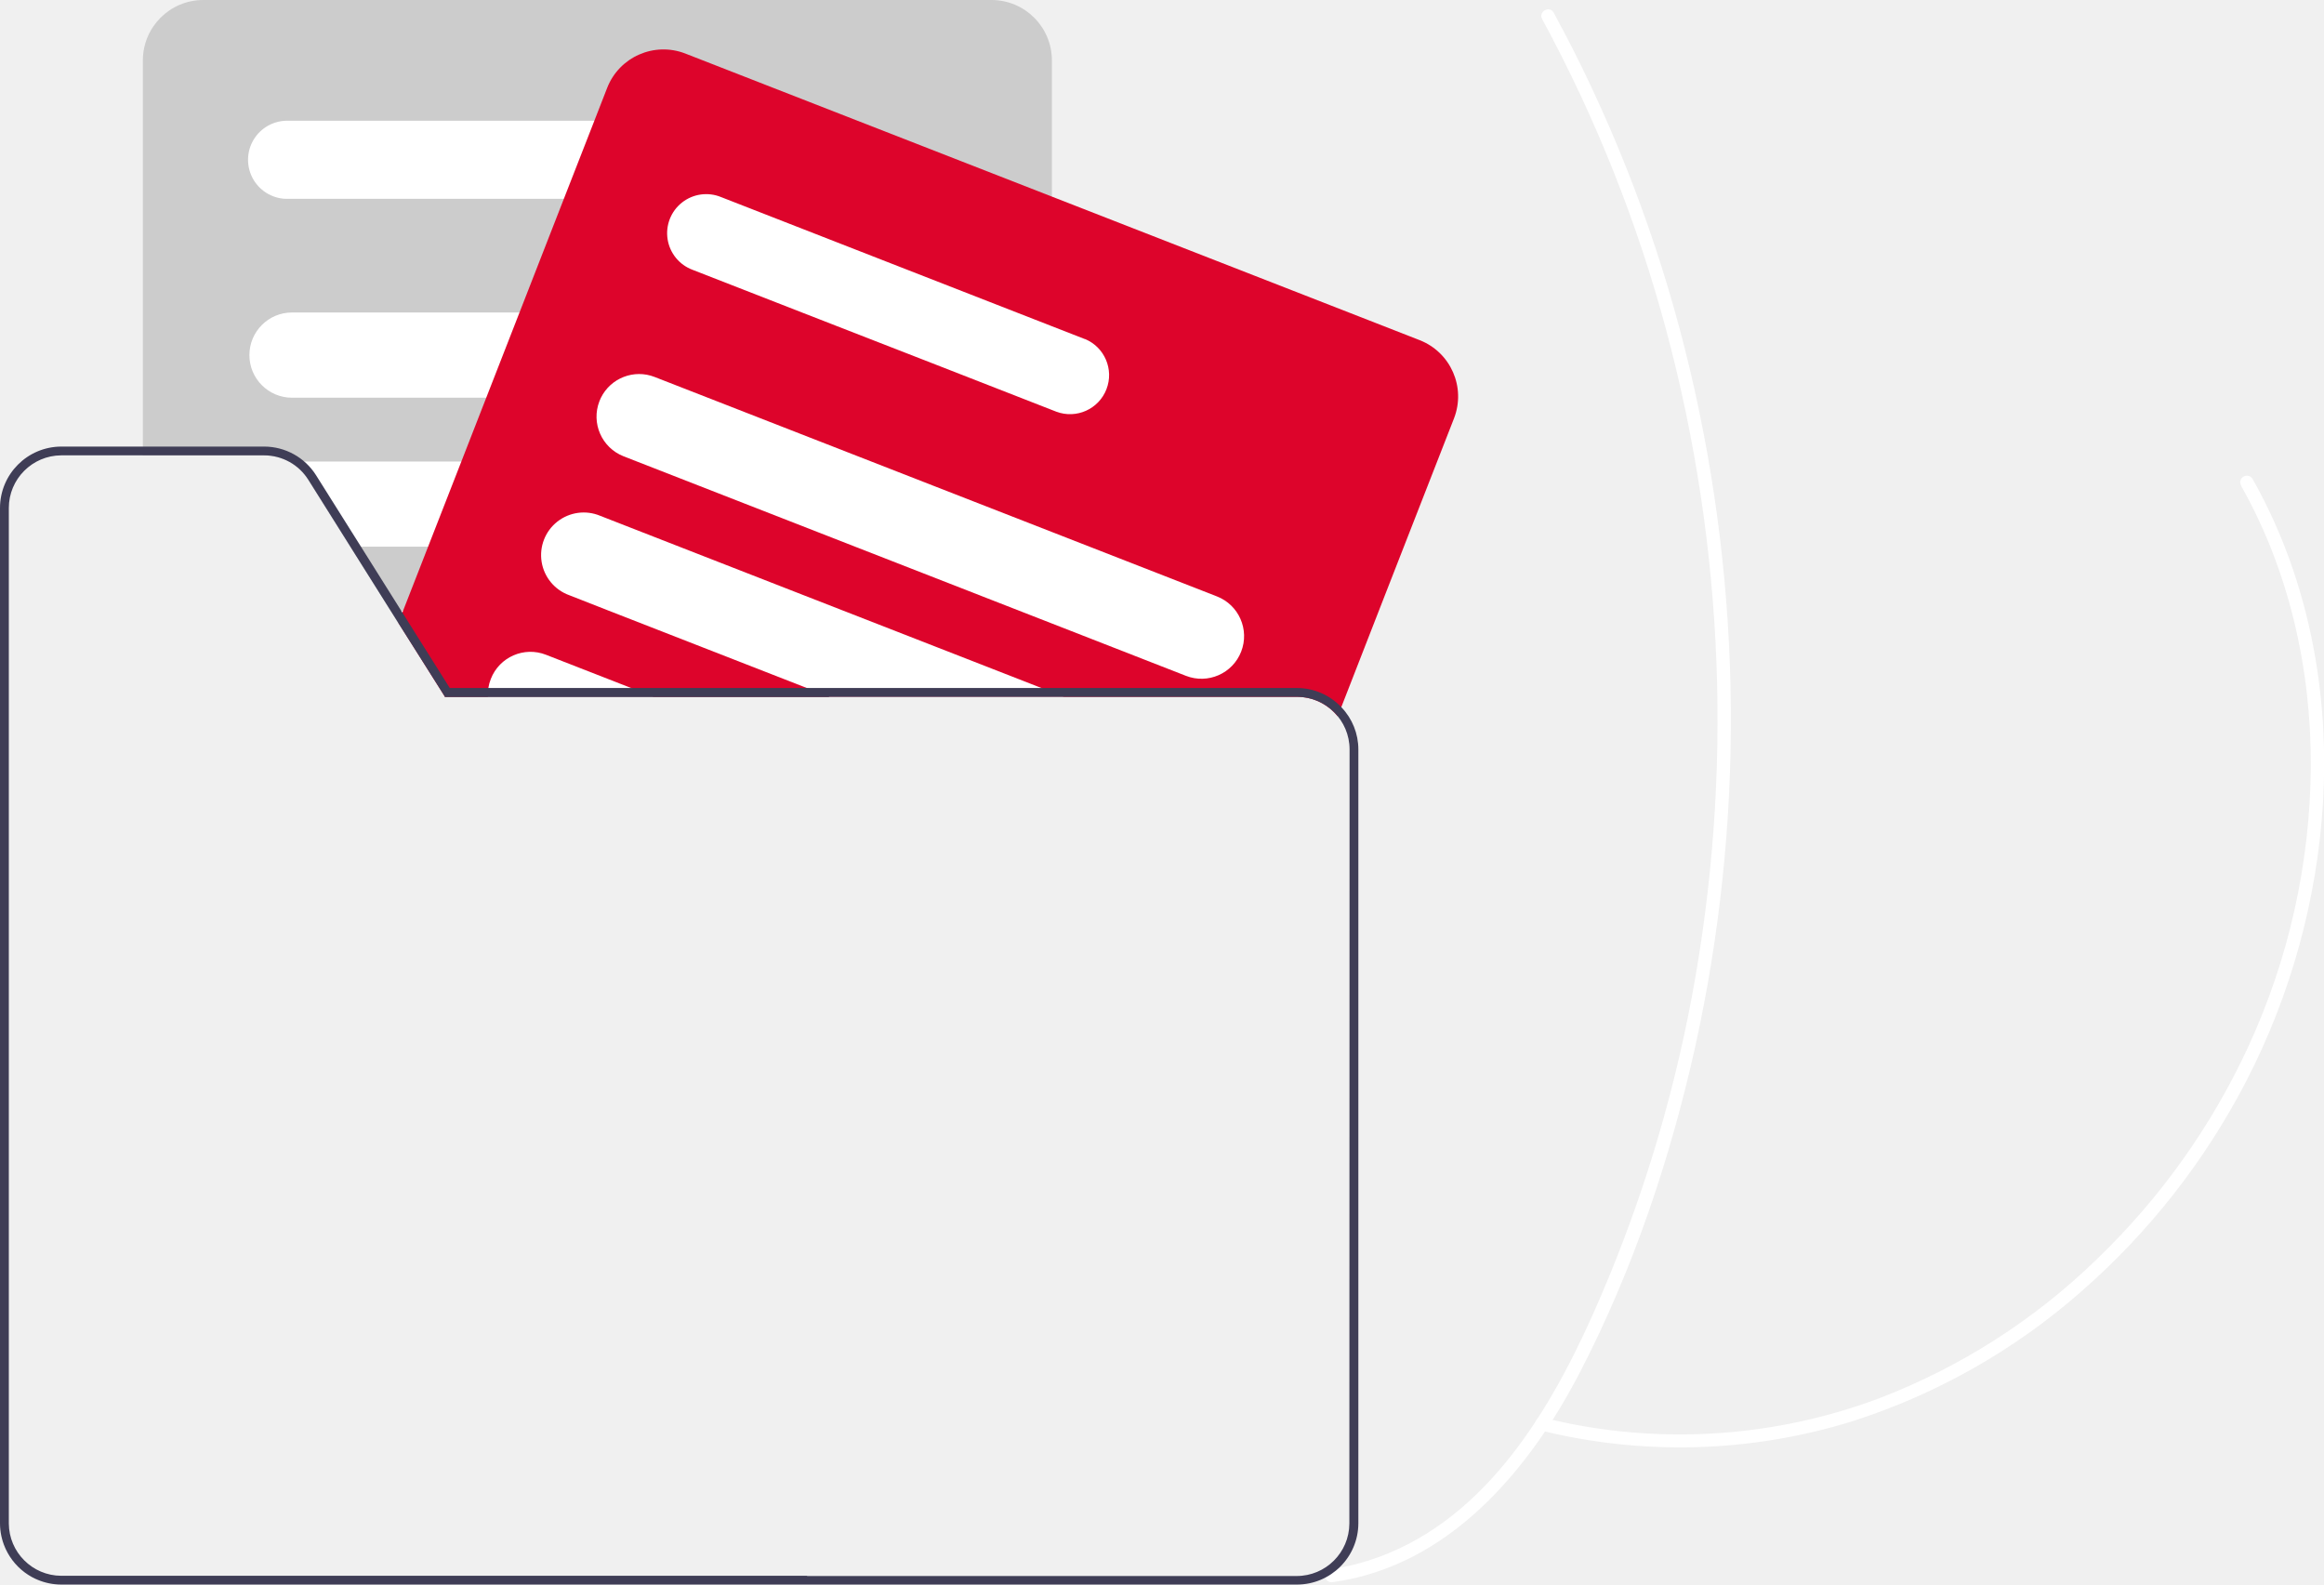
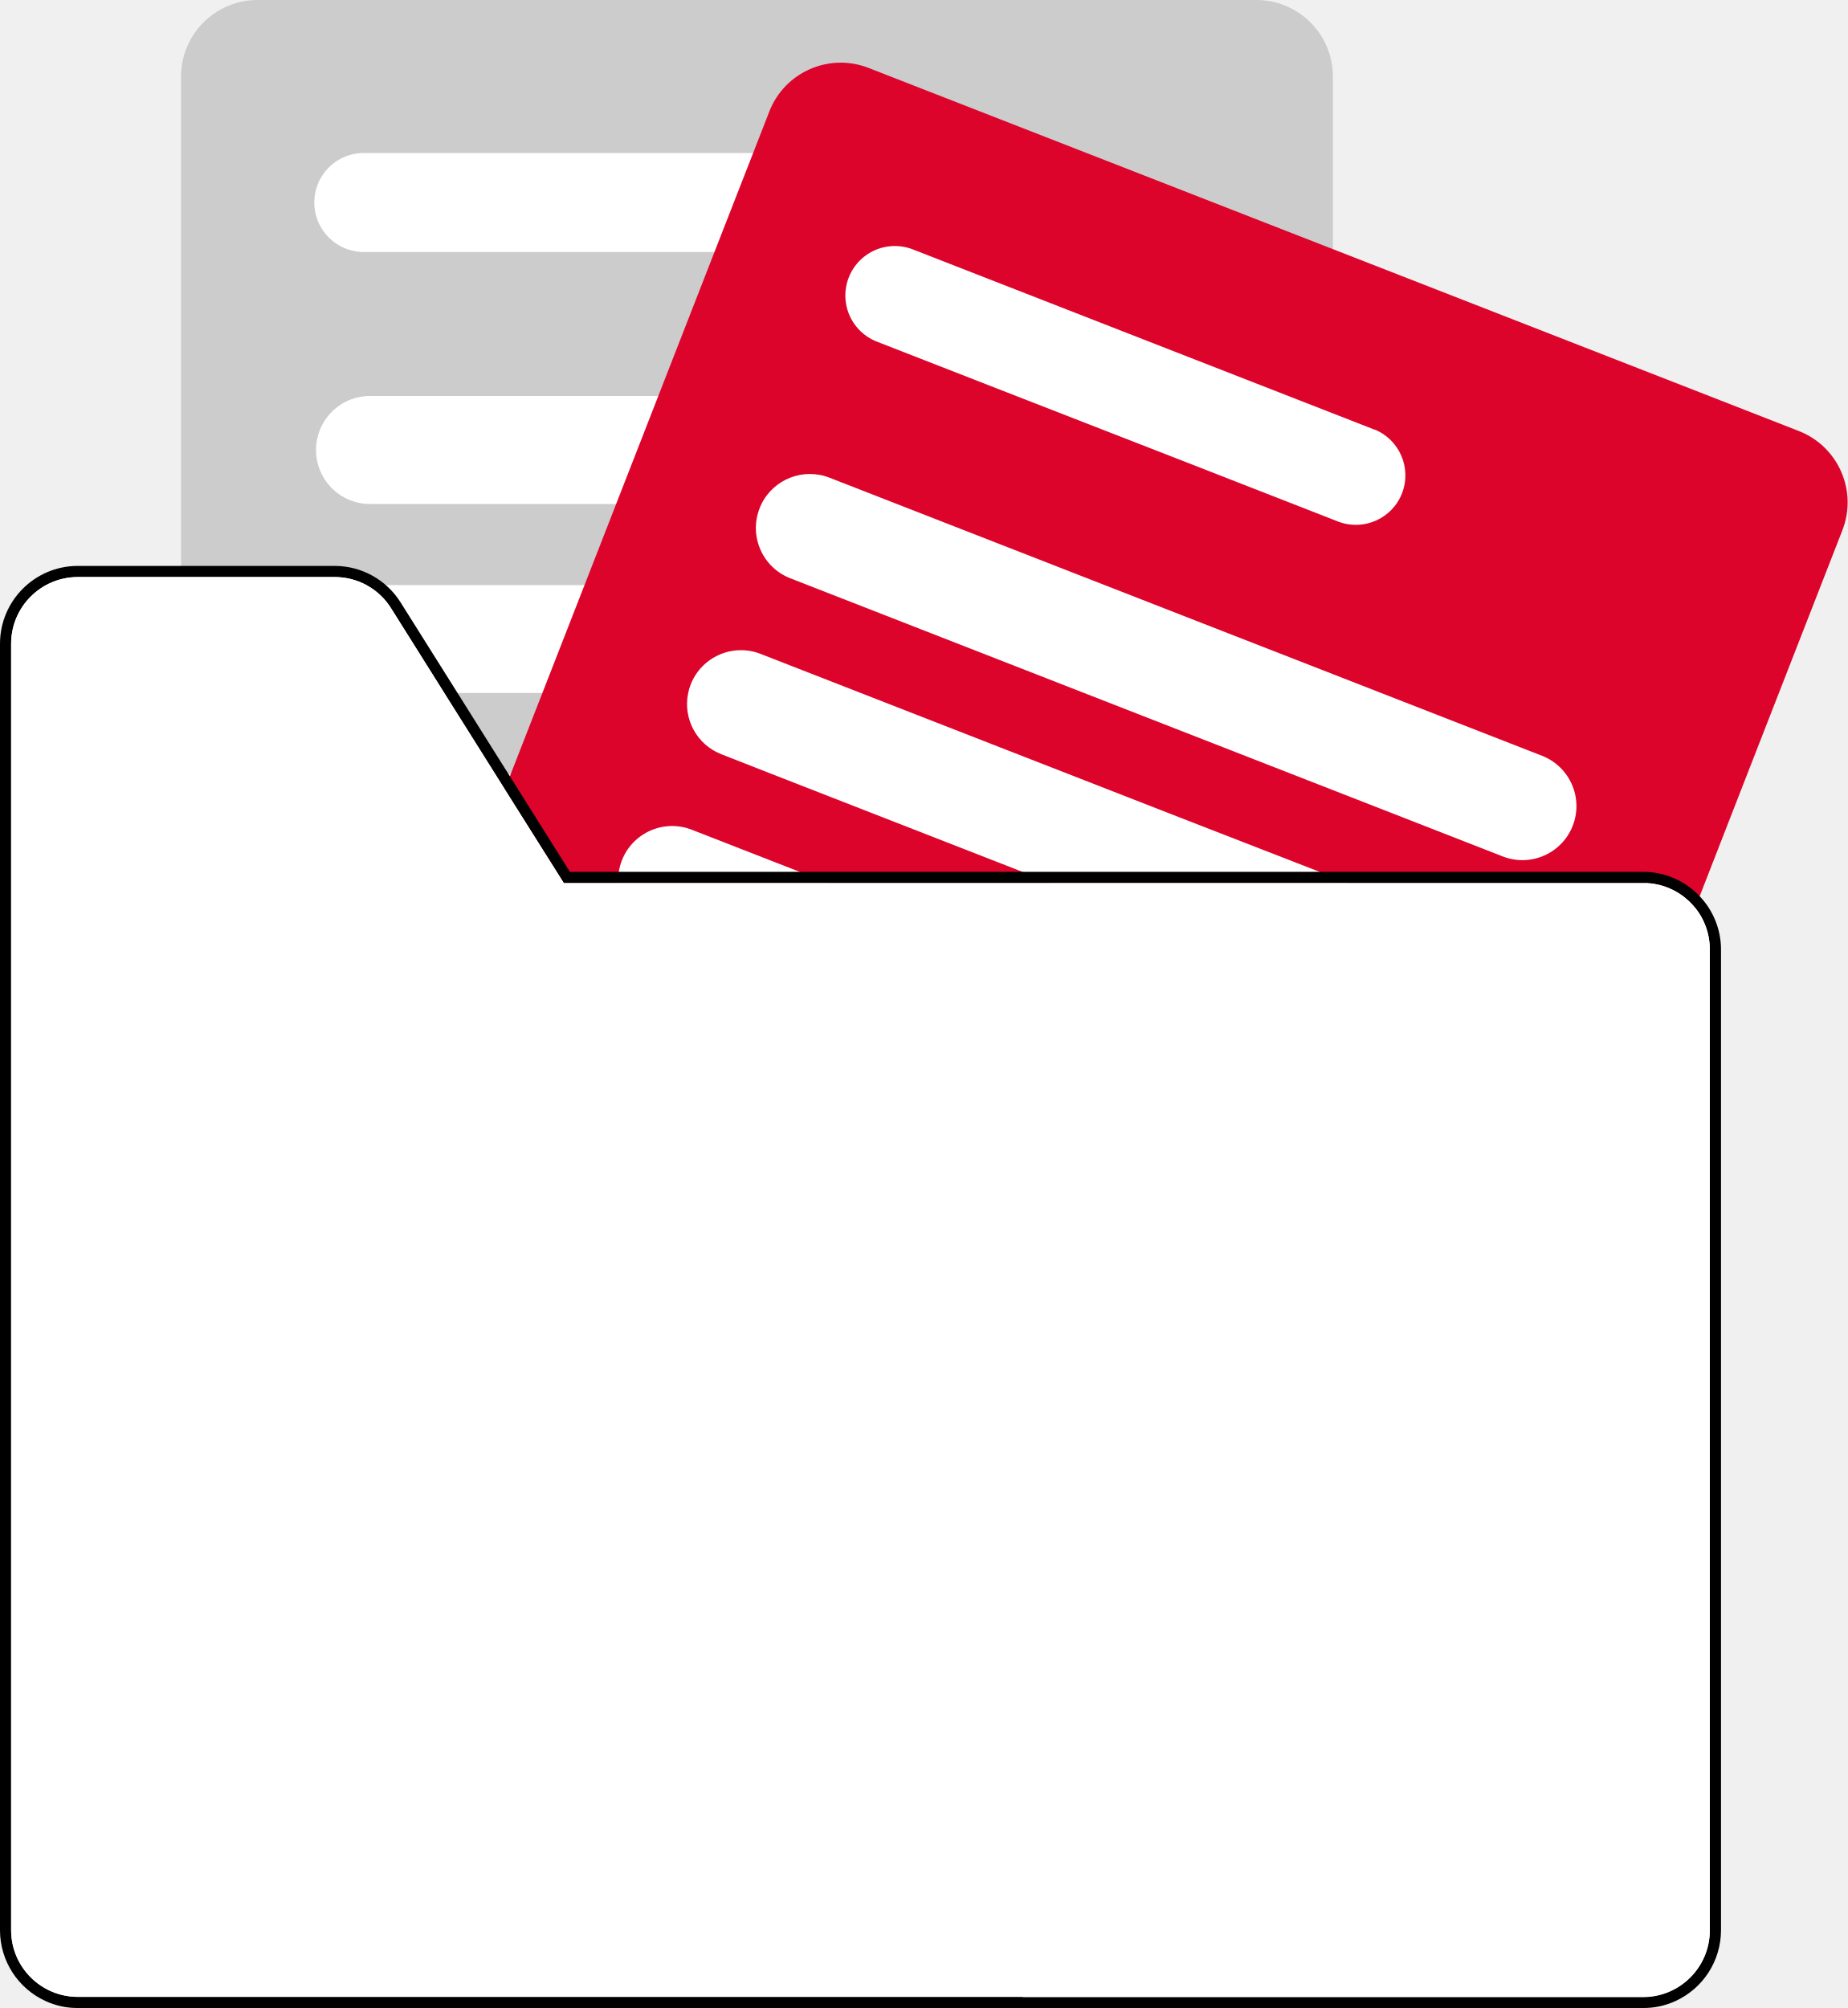
- <svg xmlns="http://www.w3.org/2000/svg" id="e8e2026c-b237-4860-9f0c-6cc1509a5719" viewBox="0 0 529.47 361">
+ <svg xmlns="http://www.w3.org/2000/svg" id="e8e2026c-b237-4860-9f0c-6cc1509a5719" viewBox="0 0 332.2 361">
  <defs>
-     <style>.cls-1{fill:#fff;}.cls-2{fill:#ccc;}.cls-3{fill:#dd042b;}.cls-4{fill:#3f3d56;}</style>
+     <style>.cls-1{fill:#ccc;}.cls-2{fill:#fff;}.cls-3{fill:#dd042b;}</style>
  </defs>
-   <path class="cls-1" d="M708.3,156.89c11,19.46,16,41.79,15.91,64.07a155,155,0,0,1-14.33,63.93,160.59,160.59,0,0,1-34.47,48.29,146.17,146.17,0,0,1-49.53,31.64,129.34,129.34,0,0,1-67.21,6.39c-3.13-.54-6.25-1.19-9.34-2-1.87-.46-2.67,2.43-.79,2.89a132.63,132.63,0,0,0,71.24-2.05A146.77,146.77,0,0,0,672,340.41a163,163,0,0,0,37.43-47.71A159.49,159.49,0,0,0,727,228.83c1.31-22.61-2.48-45.62-12.26-66.13q-1.77-3.73-3.81-7.33a1.5,1.5,0,0,0-2.59,1.52Z" transform="translate(-197.74 -46.26)" />
-   <path class="cls-1" d="M549.09,50.62a325.73,325.73,0,0,1,28.3,71,343,343,0,0,1,5.83,151.56,323.93,323.93,0,0,1-22.79,73c-10.42,23.15-25.42,47.53-51,55.64a53.76,53.76,0,0,1-8.86,2c-1.91.26-1.1,3.15.8,2.89,26.5-3.63,44.92-25.65,56.47-48.1,12-23.23,20.46-48.45,26.12-73.91a345.64,345.64,0,0,0-1.18-154.12,330.45,330.45,0,0,0-26.53-72.8q-2.21-4.35-4.53-8.62C550.76,47.41,548.16,48.92,549.09,50.62Z" transform="translate(-197.74 -46.26)" />
-   <path class="cls-2" d="M423.64,46.26H244A13.77,13.77,0,0,0,230.29,60v90h27.64A11.88,11.88,0,0,1,268,155.59l9.58,15.25,9.16,14.57,1.72,2.74L299,204.82l.12.19H437.39V60A13.77,13.77,0,0,0,423.64,46.26Z" transform="translate(-197.74 -46.26)" />
-   <path class="cls-1" d="M352.45,73.77h-89a8.9,8.9,0,1,0,0,17.79h89a8.9,8.9,0,1,0,0-17.79Z" transform="translate(-197.74 -46.26)" />
-   <path class="cls-1" d="M401.8,117.45H264.27a9.71,9.71,0,1,0,0,19.42H401.8a9.71,9.71,0,0,0,0-19.42Z" transform="translate(-197.74 -46.26)" />
-   <path class="cls-1" d="M410.58,157a9.7,9.7,0,0,0-8.78-5.59H264.27l-.62,0a11.87,11.87,0,0,1,4.39,4.14l9.58,15.25H401.8A9.7,9.7,0,0,0,410.58,157Z" transform="translate(-197.74 -46.26)" />
-   <path class="cls-1" d="M411.41,193.81a9.7,9.7,0,0,0-9.61-8.4h-115l1.72,2.74L299,204.82H401.8a9.72,9.72,0,0,0,9.7-9.71A9.36,9.36,0,0,0,411.41,193.81Z" transform="translate(-197.74 -46.26)" />
-   <path class="cls-3" d="M521.19,123.76l-14-5.47-69.8-27.24L353.88,58.46a13.77,13.77,0,0,0-17.81,7.82l-2.92,7.49L326.2,91.56l-10.1,25.89-7.58,19.42-5.68,14.56-7.58,19.41-5.69,14.57-.16.42-.91,2.32L299,204.82l.12.19H493.21a11.92,11.92,0,0,1,9.29,4.44l.82-2.08,10-25.66L529,141.58A13.78,13.78,0,0,0,521.19,123.76Z" transform="translate(-197.74 -46.26)" />
-   <path class="cls-1" d="M444.87,123.5l-7.48-2.92L362,91.15a8.9,8.9,0,1,0-6.47,16.58l24.91,9.72,30.81,12,26.17,10.22,1,.39a8.9,8.9,0,0,0,6.47-16.58Z" transform="translate(-197.74 -46.26)" />
-   <path class="cls-1" d="M475,182.14l-37.56-14.66L410.58,157l-14.32-5.59L359,136.87l-12.12-4.73a9.71,9.71,0,0,0-12.23,4.73c-.12.25-.24.51-.34.78a9.71,9.71,0,0,0,5.51,12.57h0l3.1,1.21,49.72,19.41,44.79,17.48,30.5,11.91A9.71,9.71,0,1,0,475,182.14Z" transform="translate(-197.74 -46.26)" />
-   <path class="cls-1" d="M437.39,204,435,203l-23.57-9.2-21.53-8.4-37.34-14.57-18.06-7.05a9.71,9.71,0,1,0-7.07,18.08h0l9,3.53,45.1,17.6,4.64,1.81.48.19H440.1Z" transform="translate(-197.74 -46.26)" />
-   <path class="cls-1" d="M346.16,204.82,341.52,203l-19.39-7.57a9.69,9.69,0,0,0-12.56,5.49A9.41,9.41,0,0,0,309,203a9.13,9.13,0,0,0-.11,1.81,1.21,1.21,0,0,0,0,.19h37.74Z" transform="translate(-197.74 -46.26)" />
-   <path class="cls-4" d="M386.21,204.82,381.57,203H309a9.13,9.13,0,0,0-.11,1.81H299l.12.19h87.59Zm0,0H299l.12.19h87.59Zm0,0H299l.12.19h87.59Zm.48.19-.48-.19H299l.12.19Zm-175,200.25a12,12,0,0,1-11.94-11.94V162A12,12,0,0,1,211.68,150h18.61v-2H211.68A14,14,0,0,0,197.74,162V393.32A14,14,0,0,0,205.91,406H382.09l-.48-.74ZM503.32,207.37A13.86,13.86,0,0,0,493.21,203h-193l-10.8-17.18-.26-.42L280,170.84l-10.26-16.32a14,14,0,0,0-11.8-6.52H211.68A14,14,0,0,0,197.74,162V393.32a14,14,0,0,0,13.94,13.94H493.21a14,14,0,0,0,14-13.94V217a13.87,13.87,0,0,0-3.84-9.59Zm1.84,186a12,12,0,0,1-12,11.94H211.68a12,12,0,0,1-11.94-11.94V162A12,12,0,0,1,211.68,150h46.25A11.88,11.88,0,0,1,268,155.59l9.58,15.25,9.16,14.57,1.72,2.74L299,204.82l.12.19H493.21a12,12,0,0,1,12,12Zm-119-188.5H299l.12.19h87.59Zm0,0H299l.12.19h87.59Zm0,0H299l.12.19h87.59Zm0,0L381.57,203H300.21l-10.8-17.18-.91,2.32L299,204.82l.12.19h87.59Z" transform="translate(-197.74 -46.26)" />
+   <path class="cls-1" d="M437.39,60V205H299.1l-.12-.19L288.5,188.15l-1.72-2.74-9.16-14.57L268,155.59a12.41,12.41,0,0,0-1.39-1.81q-.27-.28-.54-.54a11.92,11.92,0,0,0-1.75-1.36,5.36,5.36,0,0,0-.57-.34l-.14-.09a12,12,0,0,0-5.72-1.45H230.29V60A13.77,13.77,0,0,1,244,46.26h179.6A13.77,13.77,0,0,1,437.39,60Z" transform="translate(-197.74 -46.26)" />
+   <path class="cls-2" d="M352.45,73.77h-89a8.9,8.9,0,1,0,0,17.79h89a8.9,8.9,0,1,0,0-17.79Z" transform="translate(-197.74 -46.26)" />
+   <path class="cls-2" d="M401.8,117.45H264.27a9.71,9.71,0,1,0,0,19.42H401.8a9.71,9.71,0,0,0,0-19.42Z" transform="translate(-197.74 -46.26)" />
+   <path class="cls-2" d="M411.5,161.15a9.69,9.69,0,0,1-9.7,9.69H277.62L268,155.59a12.41,12.41,0,0,0-1.39-1.81,6.88,6.88,0,0,0-.54-.54,11.92,11.92,0,0,0-1.75-1.36,5.7,5.7,0,0,0-.57-.34l-.14-.09.62,0H401.8a9.72,9.72,0,0,1,9.7,9.72Z" transform="translate(-197.74 -46.26)" />
+   <path class="cls-2" d="M411.5,195.11a9.71,9.71,0,0,1-4.07,7.9,9.57,9.57,0,0,1-5.63,1.81H299L288.5,188.15l-1.72-2.74h115a9.71,9.71,0,0,1,9.61,8.4A9.47,9.47,0,0,1,411.5,195.11Z" transform="translate(-197.74 -46.26)" />
+   <path class="cls-3" d="M529,141.58l-15.66,40.13-10,25.66-.82,2.08q-.4-.49-.84-.93a3.07,3.07,0,0,0-.26-.25c-.19-.18-.39-.36-.59-.52a4,4,0,0,0-.4-.32l-.52-.37-.48-.31a11.3,11.3,0,0,0-1.55-.79l-.35-.14a8.5,8.5,0,0,0-1.11-.37l-.38-.1a10.56,10.56,0,0,0-1.59-.27c-.2,0-.41,0-.61-.05l-.61,0H299.1l-.12-.19L288.5,188.15l.91-2.32.16-.42,5.69-14.57,7.58-19.41,5.68-14.56,7.58-19.42,10.1-25.89,6.95-17.79,2.92-7.49a13.78,13.78,0,0,1,17.81-7.82l83.51,32.59,69.8,27.24,14,5.47A13.78,13.78,0,0,1,529,141.58Z" transform="translate(-197.74 -46.26)" />
+   <path class="cls-2" d="M444.87,123.5l-7.48-2.92L362,91.15a8.9,8.9,0,1,0-6.47,16.58l24.91,9.72,30.81,12,26.17,10.22,1,.39a8.9,8.9,0,0,0,6.47-16.58Z" transform="translate(-197.74 -46.26)" />
+   <path class="cls-2" d="M475,182.14l-37.56-14.66L410.58,157l-14.32-5.59L359,136.87l-12.12-4.73a9.71,9.71,0,0,0-12.23,4.73c-.12.25-.24.51-.34.78a9.71,9.71,0,0,0,5.51,12.57h0l3.1,1.21,49.72,19.41,44.79,17.48,30.5,11.91A9.71,9.71,0,1,0,475,182.14Z" transform="translate(-197.74 -46.26)" />
+   <path class="cls-2" d="M440.1,205H386.69l-.48-.19L381.57,203l-45.1-17.6-9-3.53h0a9.68,9.68,0,0,1-6-11,8.7,8.7,0,0,1,.45-1.54,9.71,9.71,0,0,1,12.58-5.51l18.06,7.05,37.34,14.57,21.53,8.4L435,203l2.41.94Z" transform="translate(-197.74 -46.26)" />
+   <path class="cls-2" d="M346.65,205H308.91a1.15,1.15,0,0,1,0-.19A9.17,9.17,0,0,1,309,203a9.41,9.41,0,0,1,.56-2.08,9.7,9.7,0,0,1,12.56-5.49L341.52,203l4.64,1.81Z" transform="translate(-197.74 -46.26)" />
+   <path d="M386.21,204.82,381.57,203H300.21l-10.8-17.18-.91,2.32L299,204.82l.12.19h87.59Zm0,0H299l.12.19h87.59Zm0,0H299l.12.19h87.59Zm0,0H299l.12.19h87.59Zm-77.31,0H299l.12.19h9.81A1.15,1.15,0,0,1,308.9,204.82Zm194.42,2.55A13.9,13.9,0,0,0,493.21,203h-193l-10.8-17.18-.26-.42L280,170.84l-10.26-16.32a14,14,0,0,0-11.8-6.52H211.68A14,14,0,0,0,197.74,162V393.32A14,14,0,0,0,205.91,406a13.55,13.55,0,0,0,5.77,1.26H493.21A13.56,13.56,0,0,0,499,406a14,14,0,0,0,8.17-12.68V217A13.88,13.88,0,0,0,503.32,207.37Zm1.84,186a12,12,0,0,1-12,11.94H211.68a12,12,0,0,1-11.94-11.94V162A12,12,0,0,1,211.68,150h46.25a12,12,0,0,1,5.72,1.45l.14.09a5.36,5.36,0,0,1,.57.34,11.92,11.92,0,0,1,1.75,1.36q.27.25.54.54a12.41,12.41,0,0,1,1.39,1.81l9.58,15.25,9.16,14.57,1.72,2.74L299,204.82l.12.19H493.21l.61,0a6,6,0,0,1,.61.05,10.56,10.56,0,0,1,1.59.27l.38.1a8.5,8.5,0,0,1,1.11.37l.35.14a11.3,11.3,0,0,1,1.55.79l.48.31.52.37.4.32c.2.16.4.34.59.52l.26.25q.43.43.84.93a11.89,11.89,0,0,1,2.66,7.51ZM381.61,405.26H211.68a12,12,0,0,1-11.94-11.94V162A12,12,0,0,1,211.68,150h18.61v-2H211.68A14,14,0,0,0,197.74,162V393.32A14,14,0,0,0,205.91,406H382.09Zm4.6-200.44H299l.12.19h87.59Zm0,0H299l.12.19h87.59Zm0,0H299l.12.19h87.59Zm0,0L381.57,203H309a9.17,9.17,0,0,0-.11,1.81H299l.12.19h87.59Z" transform="translate(-197.74 -46.26)" />
+   <path class="cls-2" d="M505.16,217V393.32a12,12,0,0,1-12,11.94H211.68a12,12,0,0,1-11.94-11.94V162A12,12,0,0,1,211.68,150h46.25a12,12,0,0,1,5.72,1.45l.14.09a5.36,5.36,0,0,1,.57.34,11.92,11.92,0,0,1,1.75,1.36,6.88,6.88,0,0,1,.54.54,12.41,12.41,0,0,1,1.39,1.81l9.58,15.25,9.16,14.57,1.72,2.74L299,204.82l.12.19H493.21l.61,0a6,6,0,0,1,.61.05,10.56,10.56,0,0,1,1.59.27l.38.1a8.5,8.5,0,0,1,1.11.37l.35.14a11.3,11.3,0,0,1,1.55.79l.48.31.52.37.4.32c.2.16.4.34.59.52l.26.25q.43.43.84.93A11.89,11.89,0,0,1,505.16,217Z" transform="translate(-197.74 -46.26)" />
</svg>
